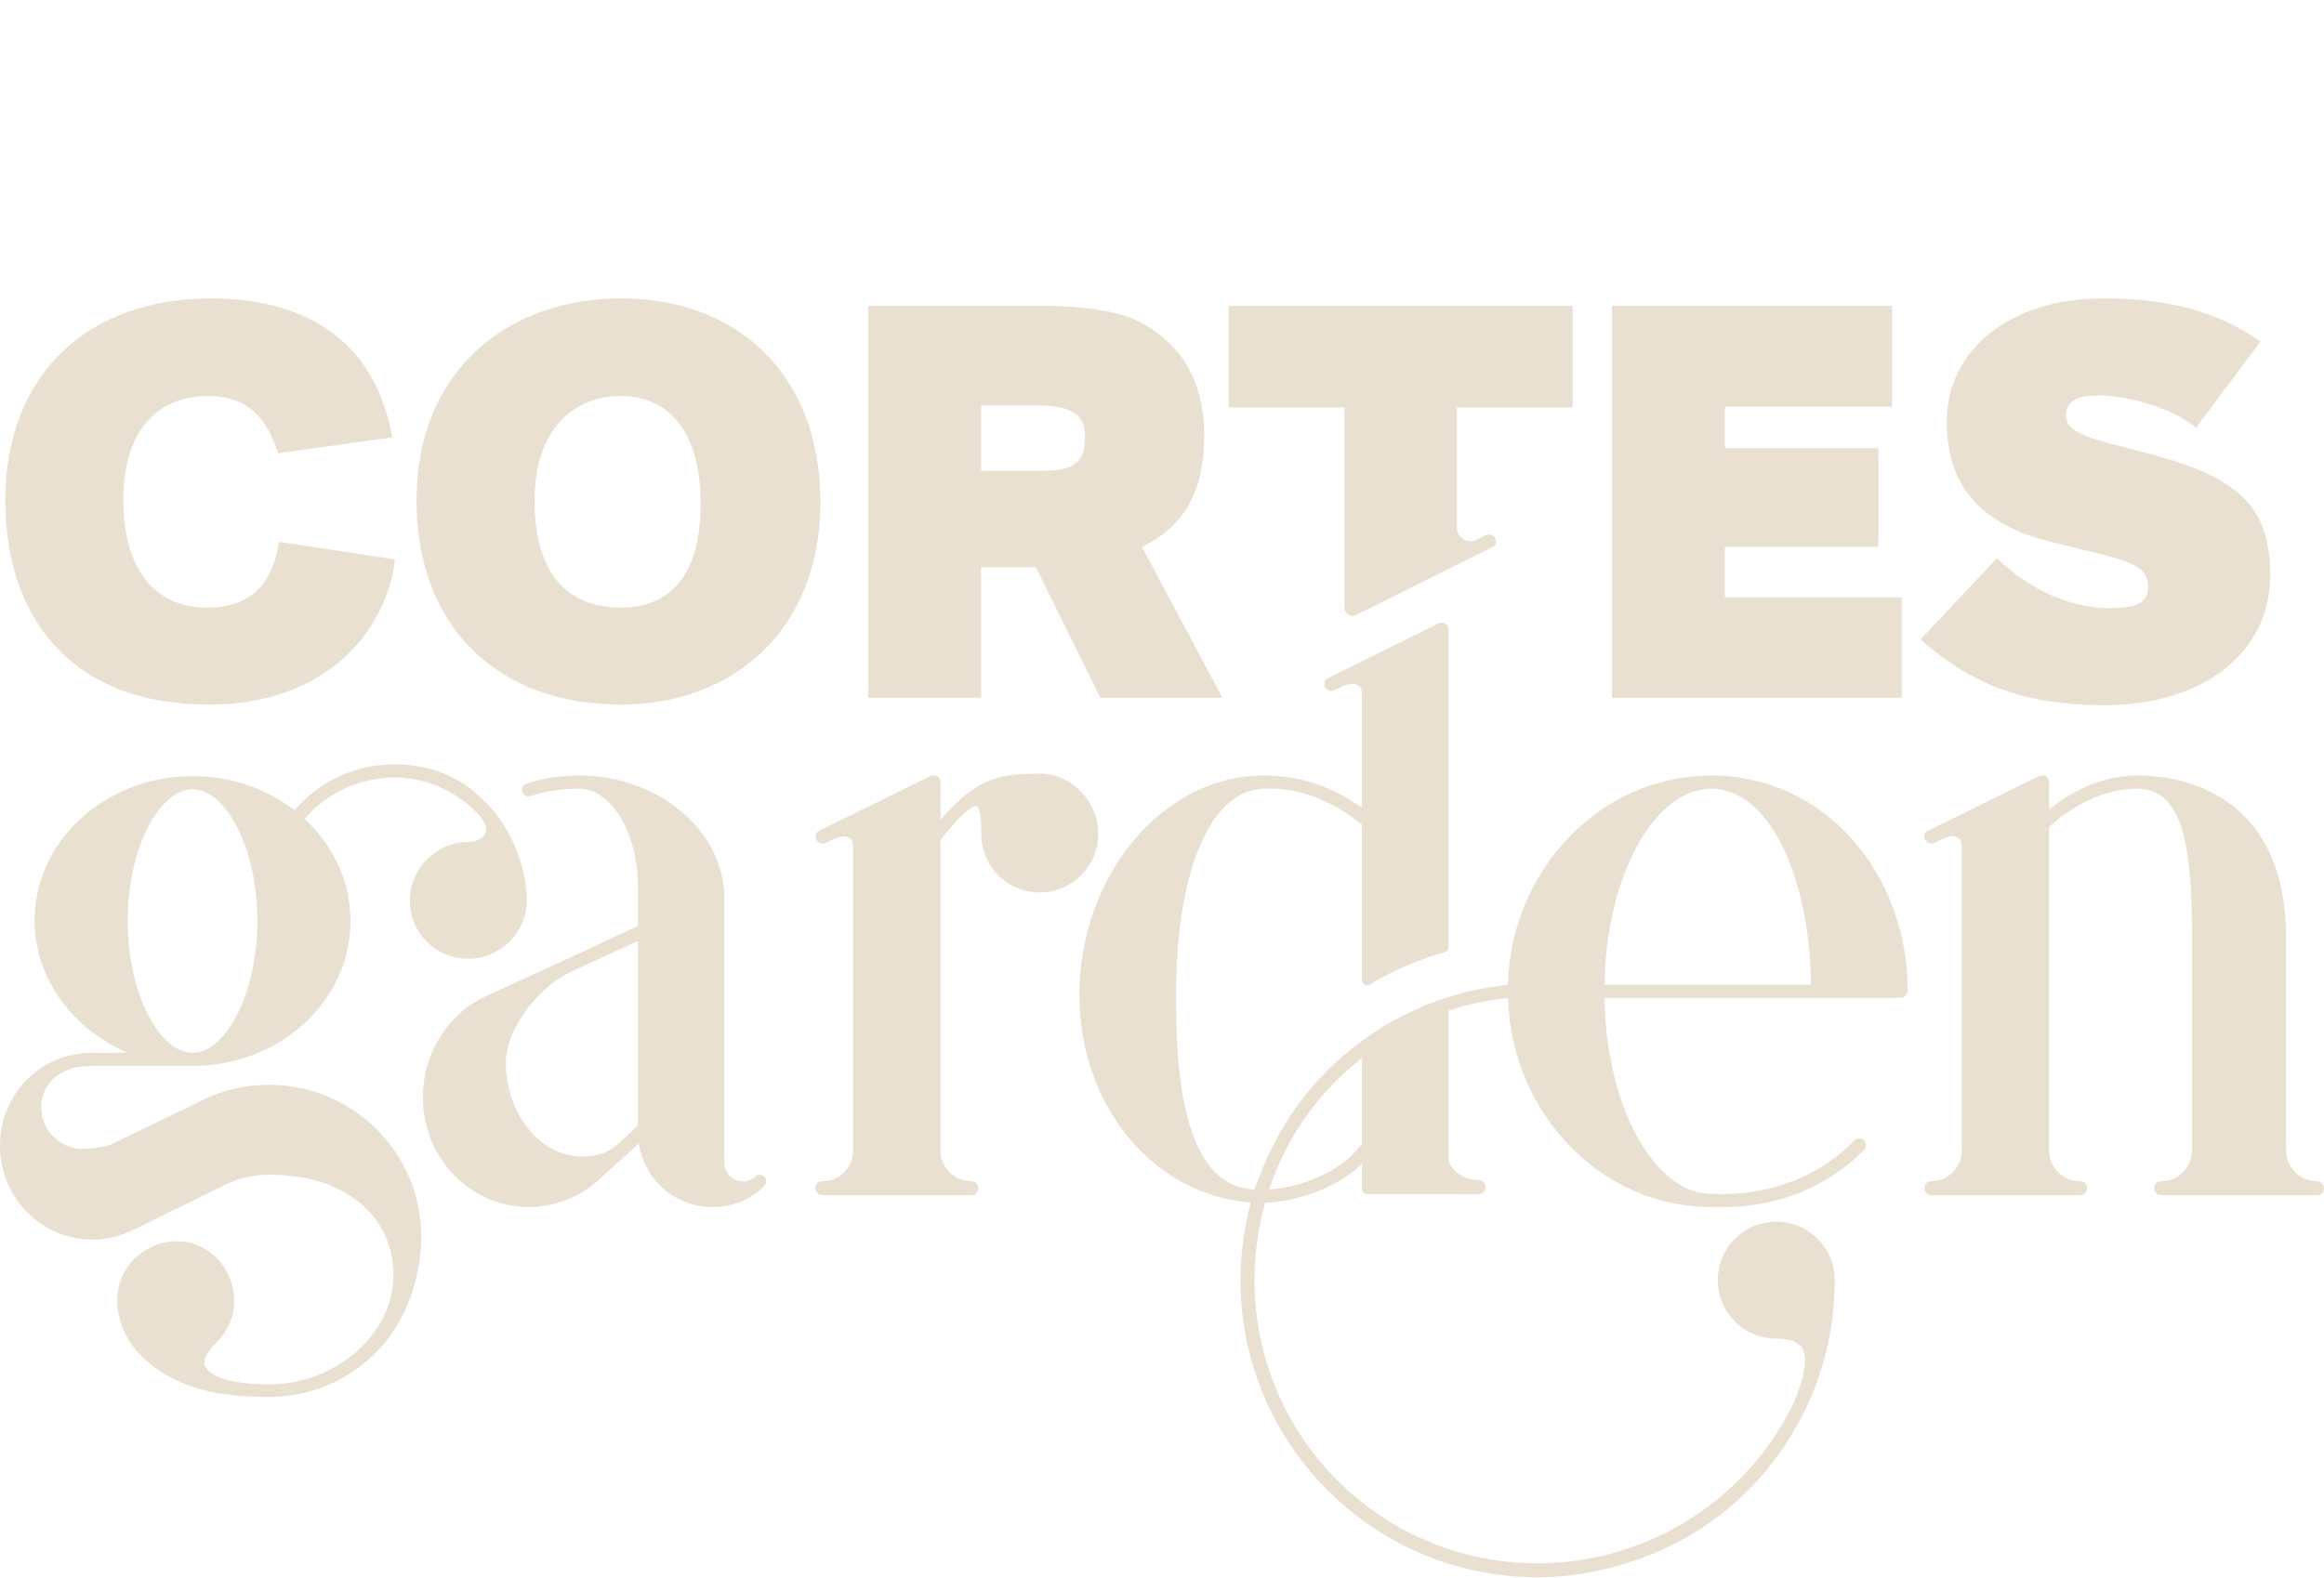
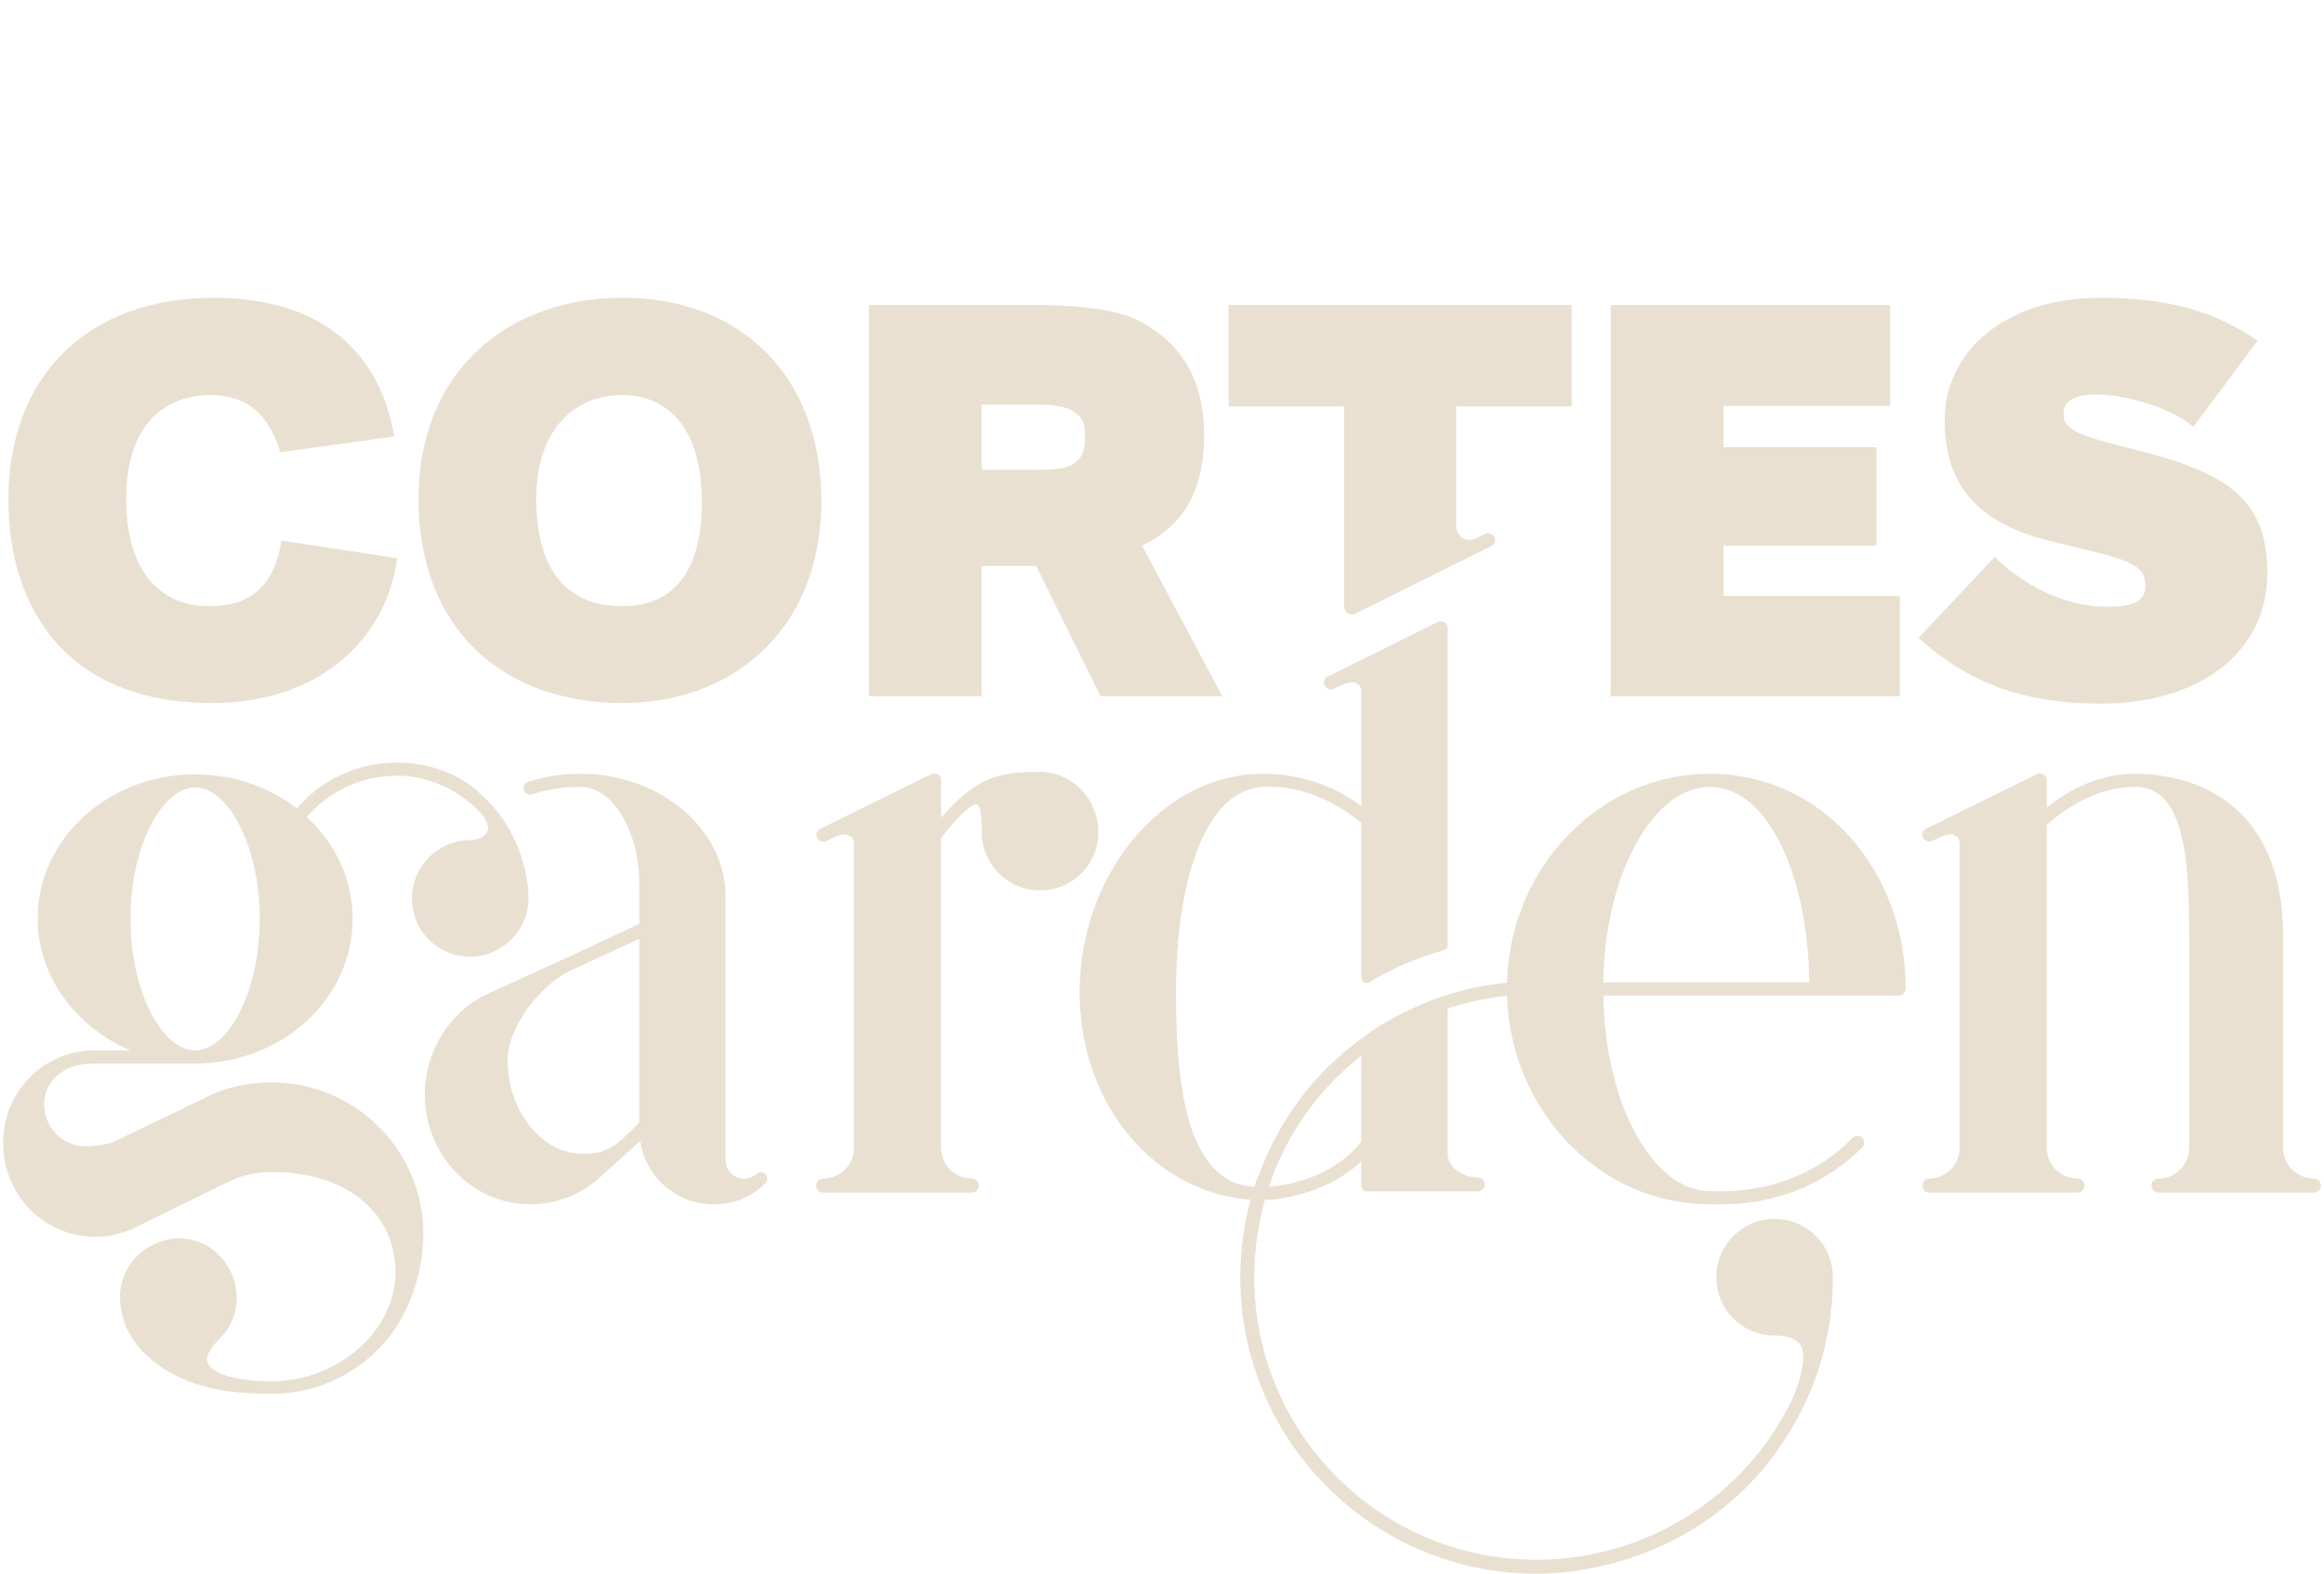
- <svg xmlns="http://www.w3.org/2000/svg" width="872" height="592" viewBox="0 0 872 592" fill="none">
-   <path fill-rule="evenodd" clip-rule="evenodd" d="M158.653 411.779C158.653 395.525 167.933 380.553 182.274 373.881L182.287 373.873L211.383 360.587L211.4 360.577L239.346 347.511V332.636C239.346 322.346 236.732 313.067 232.606 306.425C228.46 299.752 222.992 296.011 217.291 296.011C210.832 296.011 204.719 296.934 199.252 298.757C198.724 298.934 198 299.029 197.271 298.711C196.489 298.37 196.018 297.685 195.88 296.969C195.625 295.643 196.467 294.402 197.704 294.011C203.921 292.047 210.453 291.07 217.291 291.07C246.854 291.07 271.815 311.6 271.815 337.385V436.47C271.815 442.355 278.873 445.674 283.323 441.667C283.708 441.294 284.319 440.908 285.118 440.92C285.98 440.93 286.622 441.397 286.983 441.89C287.606 442.743 287.73 444.167 286.737 445.161C281.257 450.643 274.401 453.028 267.289 453.028C260.138 453.028 252.978 450.301 247.525 444.845C243.249 440.57 240.573 435.031 239.68 429.161C236.628 432.059 233.474 434.868 230.345 437.656L230.345 437.658C228.11 439.648 225.888 441.629 223.705 443.638C223.688 443.653 223.67 443.669 223.653 443.684C216.644 449.695 207.639 453.028 198.305 453.028C176.571 453.028 158.653 434.66 158.653 411.779ZM218.192 434.035C222.938 434.035 225.962 433.221 228.628 431.685C231.401 430.088 233.898 427.66 237.56 424.072C238.129 423.517 238.723 422.935 239.346 422.329V353.167L213.396 365.149L213.381 365.156C208.058 367.676 202.124 372.825 197.515 379.097C192.891 385.386 189.809 392.517 189.809 398.895C189.809 417.86 202.6 434.035 218.192 434.035ZM405.005 373.253C405.005 329.465 435.625 291.069 474.086 291.069C487.451 291.069 500.016 295.126 511.012 303.213V261.116C511.012 259.789 510.875 259.013 510.657 258.49C510.463 258.033 510.155 257.636 509.492 257.194C508.608 256.605 507.586 256.497 506.277 256.781C504.91 257.078 503.488 257.746 501.956 258.475C501.484 258.7 500.998 258.932 500.526 259.141C499.794 259.467 499.018 259.411 498.386 259.091C497.819 258.803 497.45 258.353 497.237 257.956C497.029 257.569 496.859 257.034 496.916 256.433C496.976 255.803 497.34 254.95 498.259 254.548L539.652 234.033C539.741 233.989 539.832 233.951 539.928 233.921C540.447 233.754 541.247 233.601 542.051 233.947C543.047 234.376 543.483 235.31 543.483 236.137V355.553C543.483 356.465 542.863 357.26 541.979 357.485L541.972 357.488L541.946 357.495L541.824 357.526C541.713 357.557 541.551 357.6 541.335 357.66C540.904 357.78 540.27 357.96 539.463 358.204C537.852 358.692 535.566 359.43 532.87 360.424C527.467 362.419 520.492 365.429 514.078 369.508C513.463 369.898 512.685 369.922 512.046 369.572C511.409 369.22 511.012 368.552 511.012 367.822V309.518C500.064 300.612 487.489 295.399 474.177 296.008C463.49 296.497 455.265 304.766 449.634 318.873C444.028 332.919 441.273 352.176 441.273 373.253C441.273 388.738 441.931 407.287 446.276 421.919C448.447 429.226 451.492 435.39 455.686 439.706C459.531 443.66 464.405 446.131 470.71 446.464C471.223 444.814 471.792 443.26 472.568 441.691C480.298 420.808 493.807 402.791 512.142 389.909C519.046 384.605 526.948 380.778 534.663 377.348C534.687 377.336 534.711 377.327 534.733 377.317C544.601 373.371 555.059 370.583 565.782 369.675C566.89 326.351 600.589 291.069 642.116 291.069C684.558 291.069 715.798 327.632 715.798 371.891C715.798 372.698 715.415 373.337 715.015 373.737C714.618 374.135 713.976 374.518 713.169 374.518H602.037C602.322 394.821 606.95 413.104 614.162 426.376C621.653 440.163 631.645 448.085 642.116 448.085C642.145 448.085 642.174 448.088 642.205 448.088C662.905 449.015 681.951 442.22 695.749 428.11L695.766 428.093C696.139 427.717 696.776 427.272 697.65 427.272C698.524 427.272 699.16 427.717 699.536 428.093C699.91 428.469 700.12 428.977 700.12 429.506V430.138C700.12 430.668 699.91 431.175 699.536 431.549C685.541 445.549 666.991 453.028 646.861 453.028H642.116C600.749 453.028 567.158 418.02 565.796 374.635C558.356 375.31 550.698 376.951 543.483 379.336V434.083C543.483 436.411 544.735 438.585 546.882 440.245C549.034 441.909 551.938 442.925 554.818 442.925C555.596 442.925 556.307 443.253 556.793 443.827C557.243 444.359 557.417 444.994 557.417 445.554C557.417 446.112 557.243 446.749 556.793 447.278C556.307 447.853 555.596 448.181 554.818 448.181H513.008C511.905 448.181 511.012 447.288 511.012 446.186V436.791C507.263 440.542 502.257 443.71 496.84 446.119C489.833 449.235 481.919 451.177 474.663 451.419C472.108 460.941 470.701 470.715 470.701 480.474C470.701 539.203 518.222 586.743 576.928 586.743C617.914 586.743 655.486 563.144 673.201 526.196C675.37 520.918 676.639 516.605 677.081 513.18C677.524 509.748 677.108 507.435 676.193 505.926C674.826 503.903 671.865 502.413 666.481 502.413C654.303 502.413 644.551 492.654 644.551 480.474C644.551 468.291 654.303 458.534 666.481 458.534C678.659 458.534 688.412 468.291 688.412 480.474C688.412 497.221 684.869 513.343 677.773 528.186C653.7 578.541 605.789 592 576.928 592C515.385 592 465.444 542.038 465.444 480.474C465.444 470.65 466.818 460.843 469.3 451.307C433.145 448.622 405.005 415.563 405.005 373.253ZM642.116 296.01C631.645 296.01 621.653 303.934 614.162 317.721C606.95 330.992 602.322 349.275 602.037 369.577H679.518C679.277 349.224 675.355 330.921 668.813 317.65C662.024 303.88 652.7 296.01 642.116 296.01ZM477.234 443.459L476.25 446.414C482.452 446.024 489.009 444.361 494.958 441.658C501.604 438.638 507.354 434.382 511.012 429.315V397.108C495.521 409.26 483.927 425.136 477.234 443.459ZM724.789 316.586C724.019 316.586 723.2 316.244 722.652 315.644C722.345 315.31 722.003 314.757 721.993 314.019C721.984 313.246 722.34 312.634 722.745 312.23C722.901 312.075 723.078 311.947 723.274 311.85L765.045 291.273C765.119 291.237 765.196 291.204 765.275 291.177C765.83 290.986 766.613 290.854 767.398 291.18C768.315 291.561 768.871 292.43 768.871 293.38V303.807C770.573 302.412 772.871 300.691 775.677 298.97C782.068 295.051 791.192 291.068 801.926 291.068C812.418 291.068 826.387 293.499 837.77 302.423C849.246 311.418 857.79 326.768 857.79 351.946V431.721C857.79 438.216 862.91 443.336 869.403 443.336C870.178 443.336 870.889 443.667 871.378 444.239C871.825 444.771 872 445.408 872 445.966C872 446.524 871.825 447.161 871.378 447.693C870.889 448.265 870.178 448.596 869.403 448.596H810.86C810.084 448.596 809.373 448.265 808.887 447.693C808.437 447.161 808.262 446.524 808.262 445.966C808.262 445.408 808.437 444.771 808.887 444.239C809.373 443.667 810.084 443.336 810.86 443.336C817.354 443.336 822.473 438.216 822.473 431.721V351.946C822.473 335.936 821.821 321.731 818.779 311.562C817.261 306.497 815.202 302.613 812.495 300.008C809.84 297.455 806.438 296.009 801.926 296.009C792.441 296.009 784.048 299.702 777.958 303.476C774.925 305.357 772.495 307.237 770.829 308.644C769.996 309.347 769.357 309.929 768.928 310.332L768.871 310.387V431.721C768.871 438.216 773.989 443.336 780.484 443.336C781.259 443.336 781.97 443.665 782.456 444.239C782.906 444.771 783.081 445.408 783.081 445.966C783.081 446.524 782.906 447.161 782.456 447.693C781.97 448.265 781.259 448.596 780.484 448.596H724.473C723.291 448.596 722.654 447.76 722.422 447.293C722.185 446.819 722.123 446.332 722.123 445.966C722.123 445.6 722.185 445.113 722.422 444.639C722.654 444.172 723.291 443.336 724.473 443.336C730.966 443.336 736.084 438.216 736.084 431.721V318.389C736.084 315.738 735.493 314.895 734.655 314.476C734.583 314.439 734.511 314.398 734.442 314.352C733.589 313.783 732.629 313.683 731.401 313.956C730.106 314.245 728.751 314.896 727.255 315.628C726.714 315.893 726.147 316.17 725.599 316.414C725.345 316.528 725.067 316.586 724.789 316.586ZM308.488 448.596C307.686 448.596 306.975 448.241 306.506 447.662C306.075 447.13 305.914 446.505 305.914 445.968C305.914 445.43 306.075 444.805 306.506 444.273C306.975 443.693 307.686 443.339 308.488 443.339C314.98 443.339 320.098 438.216 320.098 431.721V318.39C320.098 317.064 319.962 316.288 319.744 315.765C319.552 315.307 319.241 314.911 318.58 314.469C317.697 313.88 316.672 313.772 315.363 314.056C313.996 314.353 312.574 315.02 311.042 315.75C310.57 315.975 310.084 316.206 309.613 316.415C308.88 316.742 308.105 316.686 307.473 316.366C306.905 316.078 306.537 315.628 306.324 315.231C306.115 314.844 305.945 314.309 306.003 313.708C306.063 313.077 306.427 312.223 307.348 311.822L349.06 291.275C349.148 291.232 349.237 291.195 349.33 291.165C349.849 290.998 350.651 290.845 351.453 291.191C352.452 291.621 352.885 292.554 352.885 293.382V307.636C358.855 300.835 363.796 296.573 369.008 293.997C375.251 290.91 381.66 290.356 390.129 290.356C402.396 290.356 412.06 300.919 412.06 313.009C412.06 325.191 402.307 334.948 390.129 334.948C377.951 334.948 368.199 325.191 368.199 313.009C368.199 309.851 368.091 307.363 367.746 305.504C367.404 303.646 366.894 302.833 366.444 302.488C366.437 302.485 366.42 302.481 366.396 302.478C366.336 302.47 366.212 302.468 366.004 302.516C365.565 302.616 364.948 302.89 364.158 303.406C362.585 304.431 360.77 306.115 358.999 307.995C357.247 309.855 355.621 311.816 354.429 313.32C353.833 314.07 353.349 314.702 353.014 315.145L352.885 315.319V431.721C352.885 438.216 358.003 443.339 364.498 443.339C365.273 443.339 365.984 443.667 366.47 444.242C366.92 444.773 367.095 445.408 367.095 445.968C367.095 446.526 366.92 447.163 366.47 447.693C365.984 448.267 365.273 448.596 364.498 448.596H308.488ZM0 430.05C0 410.951 14.72 395.468 33.879 395.133H33.914H47.842C27.602 386.48 12.974 367.45 12.974 345.525C12.974 315.446 39.675 291.296 72.245 291.296C86.848 291.296 99.997 296.034 110.539 304.112C119.506 293.46 133.114 286.864 148.19 286.864C160.051 286.864 171.833 290.871 180.407 299.419C190.8 308.522 197.651 324.286 197.651 337.927C197.651 349.972 187.68 359.866 175.721 359.866C163.479 359.866 153.79 350.174 153.79 337.927C153.79 325.997 163.753 315.988 175.721 315.988C177.062 315.988 178.501 315.716 179.692 315.151C180.873 314.592 181.698 313.806 182.096 312.81C182.117 312.759 182.139 312.709 182.164 312.659C182.482 312.022 182.579 311.036 182.073 309.643C181.567 308.25 180.496 306.589 178.74 304.833C170.677 296.766 159.617 291.805 148.19 291.805C134.633 291.805 122.447 297.849 114.25 307.325C124.869 317.088 131.515 330.679 131.515 345.525C131.515 375.914 104.822 400.071 72.245 400.071H33.955C28.102 400.071 23.473 401.845 20.335 404.6C17.211 407.344 15.46 411.15 15.46 415.487C15.46 424.213 22.54 431.218 30.915 431.218C32.066 431.218 34.234 431.07 36.431 430.763C38.706 430.445 40.667 429.999 41.607 429.53L41.634 429.516L75.134 413.391C83.049 409.114 91.912 407.16 101.041 407.16C132.521 407.16 158.096 432.746 158.096 464.239C158.096 479.209 152.27 496.347 141.712 506.925C131.197 518.109 116.308 524.309 101.041 524.309C91.705 524.309 80.273 523.655 70.102 519.73C56.046 514.306 43.985 503.388 43.985 487.809C43.985 475.672 54.276 465.87 66.232 465.87C85.294 465.87 95.174 489.852 81.566 503.464C79.437 505.596 78.091 507.401 77.352 508.881C76.619 510.347 76.55 511.346 76.707 511.997C77.101 513.417 78.147 514.653 79.883 515.721C81.638 516.804 83.951 517.618 86.541 518.212C91.714 519.397 97.535 519.596 101.041 519.596C125.363 519.596 147.624 501.175 147.624 478.483C147.624 468.121 143.497 458.786 135.693 452.015C127.875 445.231 116.228 440.908 101.041 440.908C95.005 440.908 89.617 442.11 84.212 444.812L84.199 444.819L49.391 461.913L49.348 461.935C45.025 463.93 39.993 465.283 34.905 465.283C15.425 465.283 0 449.486 0 430.05ZM47.927 345.525C47.927 359.507 50.971 372.082 55.638 381.092C60.374 390.235 66.437 395.13 72.245 395.13C78.052 395.13 84.115 390.235 88.851 381.092C93.519 372.082 96.562 359.507 96.562 345.525C96.562 331.706 93.52 319.21 88.853 310.239C84.116 301.135 78.054 296.237 72.245 296.237C66.435 296.237 60.373 301.135 55.637 310.239C50.969 319.21 47.927 331.706 47.927 345.525ZM78.419 264.46C25.757 264.46 1.995 230.816 1.995 187.804C1.995 140.533 32.821 112 79.275 112C117.38 112 141.357 130.312 147.136 164.168L104.322 170.131C100.04 156.29 92.334 148.624 77.991 148.624C62.364 148.624 46.308 157.993 46.308 187.804C46.308 216.763 60.865 228.048 77.349 228.048C95.759 228.048 102.395 217.614 104.75 203.348L148.207 209.949C144.996 237.204 122.09 264.46 78.419 264.46ZM233.13 264.46C187.533 264.46 156.278 236.14 156.278 187.591C156.278 140.107 189.459 112 233.13 112C277.015 112 307.841 140.959 307.841 188.443C307.841 236.565 274.875 264.46 233.13 264.46ZM232.916 148.624C216.219 148.624 200.591 160.123 200.591 187.804C200.591 217.189 214.506 228.048 232.916 228.048C250.043 228.048 262.886 217.614 262.886 188.869C262.886 159.697 248.973 148.624 232.916 148.624ZM458.688 261.904H412.876L388.686 212.93H368.134V261.904H325.748V114.768H390.826C406.24 114.768 419.727 116.897 426.576 120.304C446.915 130.525 451.837 147.773 451.837 163.53C451.837 185.888 443.061 198.238 428.504 205.264L458.688 261.904ZM368.134 176.731H389.543C393.181 176.731 398.319 176.519 401.316 175.241C405.812 173.112 407.097 169.705 407.097 163.956C407.097 159.91 406.453 156.929 401.96 154.374C399.389 152.883 394.896 152.244 390.826 152.244H368.134V176.731ZM504.488 228.135V152.883H461.032V114.768H590.118V152.883H546.659V198.088C546.659 201.829 550.626 204.238 553.975 202.573C554.808 202.158 555.596 201.772 556.264 201.455L556.278 201.448C556.745 201.225 557.226 200.996 557.693 200.789C558.425 200.463 559.201 200.519 559.833 200.839C560.4 201.126 560.769 201.576 560.982 201.973C561.19 202.36 561.36 202.896 561.303 203.496C561.243 204.127 560.879 204.98 559.96 205.381L508.812 230.816C506.822 231.805 504.488 230.358 504.488 228.135ZM713.588 261.904H604.838V114.768H709.947V152.67H647.225V168.214H704.81V205.264H647.225V224.215H713.588V261.904ZM749.289 209.523C762.776 222.512 778.188 228.261 791.675 228.261C799.81 228.261 806.019 226.984 806.019 220.383C806.019 213.782 801.737 211.227 786.751 207.607L770.269 203.561C743.51 196.96 730.451 183.12 730.451 157.993C730.451 133.08 752.073 112 789.319 112C812.655 112 831.493 116.472 848.19 128.183L824 160.549C814.154 152.244 796.384 148.411 787.821 148.411C782.684 148.411 775.191 149.05 775.191 155.651C775.191 159.484 776.689 162.465 791.247 166.298L808.159 170.769C840.697 179.499 851.829 190.998 851.829 215.911C851.829 244.87 826.784 264.673 789.535 264.673C761.062 264.673 740.297 257.646 720.602 239.972L749.289 209.523Z" fill="#E9E0D1" />
+ <svg xmlns="http://www.w3.org/2000/svg" width="192" height="130" viewBox="0 0 192 130" fill="none">
+   <path fill-rule="evenodd" clip-rule="evenodd" d="M35.096 90.425C35.096 86.855 37.134 83.567 40.283 82.102L40.286 82.101L46.675 79.183L46.679 79.181L52.816 76.312V73.045C52.816 70.785 52.242 68.748 51.336 67.29C50.425 65.824 49.225 65.002 47.973 65.002C46.554 65.002 45.212 65.205 44.011 65.606C43.895 65.644 43.736 65.665 43.576 65.595C43.405 65.52 43.301 65.37 43.271 65.213C43.215 64.922 43.4 64.649 43.671 64.563C45.037 64.132 46.471 63.917 47.973 63.917C54.465 63.917 59.946 68.426 59.946 74.088V95.847C59.946 97.139 61.496 97.868 62.473 96.988C62.557 96.906 62.692 96.821 62.867 96.824C63.056 96.826 63.197 96.928 63.277 97.037C63.413 97.224 63.441 97.537 63.222 97.755C62.019 98.959 60.514 99.483 58.952 99.483C57.382 99.483 55.809 98.884 54.612 97.686C53.673 96.747 53.085 95.531 52.889 94.242C52.219 94.878 51.526 95.495 50.839 96.107L50.839 96.108C50.348 96.544 49.86 96.98 49.381 97.421C49.377 97.424 49.373 97.427 49.37 97.431C47.831 98.751 45.853 99.483 43.803 99.483C39.031 99.483 35.096 95.449 35.096 90.425ZM48.171 95.312C49.213 95.312 49.877 95.133 50.462 94.796C51.071 94.445 51.62 93.912 52.424 93.124C52.548 93.002 52.679 92.874 52.816 92.741V77.554L47.117 80.185L47.114 80.186C45.945 80.74 44.642 81.87 43.63 83.248C42.614 84.629 41.938 86.195 41.938 87.595C41.938 91.76 44.746 95.312 48.171 95.312ZM89.194 81.965C89.194 72.349 95.918 63.917 104.363 63.917C107.298 63.917 110.058 64.808 112.472 66.584V57.34C112.472 57.048 112.442 56.878 112.394 56.763C112.352 56.663 112.284 56.575 112.138 56.478C111.944 56.349 111.72 56.326 111.432 56.388C111.132 56.453 110.82 56.6 110.483 56.76C110.38 56.809 110.273 56.86 110.17 56.906C110.009 56.978 109.838 56.965 109.7 56.895C109.575 56.832 109.494 56.733 109.447 56.646C109.402 56.561 109.364 56.443 109.377 56.312C109.39 56.173 109.47 55.986 109.672 55.898L118.761 51.392C118.781 51.383 118.801 51.375 118.822 51.368C118.936 51.331 119.112 51.298 119.288 51.374C119.507 51.468 119.603 51.673 119.603 51.855V78.078C119.603 78.278 119.466 78.453 119.272 78.502L119.271 78.502L119.265 78.504L119.238 78.511C119.214 78.518 119.178 78.527 119.131 78.54C119.036 78.567 118.897 78.606 118.72 78.66C118.366 78.767 117.864 78.929 117.272 79.147C116.086 79.585 114.554 80.246 113.146 81.142C113.01 81.228 112.84 81.233 112.699 81.156C112.559 81.079 112.472 80.932 112.472 80.772V67.969C110.068 66.013 107.307 64.868 104.383 65.002C102.037 65.109 100.23 66.925 98.994 70.023C97.763 73.107 97.158 77.336 97.158 81.965C97.158 85.365 97.302 89.438 98.257 92.651C98.733 94.256 99.402 95.609 100.323 96.557C101.167 97.425 102.238 97.968 103.622 98.041C103.735 97.679 103.86 97.338 104.03 96.993C105.728 92.407 108.694 88.451 112.72 85.622C114.236 84.457 115.972 83.617 117.666 82.864C117.671 82.861 117.676 82.859 117.681 82.857C119.848 81.99 122.145 81.378 124.499 81.179C124.743 71.665 132.143 63.917 141.262 63.917C150.582 63.917 157.442 71.946 157.442 81.665C157.442 81.843 157.358 81.983 157.27 82.071C157.183 82.158 157.042 82.242 156.865 82.242H132.461C132.523 86.701 133.54 90.716 135.123 93.63C136.768 96.658 138.963 98.397 141.262 98.397C141.268 98.397 141.275 98.398 141.281 98.398C145.827 98.601 150.009 97.109 153.039 94.011L153.043 94.007C153.125 93.924 153.265 93.827 153.457 93.827C153.649 93.827 153.789 93.924 153.871 94.007C153.953 94.09 153.999 94.201 153.999 94.317V94.456C153.999 94.572 153.953 94.684 153.871 94.766C150.798 97.84 146.724 99.483 142.304 99.483H141.262C132.178 99.483 124.802 91.795 124.502 82.268C122.869 82.416 121.187 82.776 119.603 83.3V95.322C119.603 95.834 119.877 96.311 120.349 96.675C120.822 97.041 121.459 97.264 122.092 97.264C122.263 97.264 122.419 97.336 122.525 97.462C122.624 97.579 122.663 97.718 122.663 97.841C122.663 97.964 122.624 98.104 122.525 98.22C122.419 98.346 122.263 98.418 122.092 98.418H112.911C112.668 98.418 112.472 98.222 112.472 97.98V95.917C111.649 96.741 110.55 97.436 109.36 97.966C107.821 98.65 106.083 99.076 104.49 99.129C103.929 101.22 103.62 103.366 103.62 105.51C103.62 118.406 114.055 128.846 126.947 128.846C135.947 128.846 144.198 123.664 148.088 115.55C148.564 114.391 148.843 113.444 148.94 112.692C149.037 111.938 148.946 111.43 148.745 111.099C148.445 110.654 147.795 110.327 146.612 110.327C143.938 110.327 141.797 108.184 141.797 105.51C141.797 102.834 143.938 100.692 146.612 100.692C149.287 100.692 151.428 102.834 151.428 105.51C151.428 109.187 150.65 112.727 149.092 115.987C143.806 127.045 133.285 130 126.947 130C113.433 130 102.466 119.029 102.466 105.51C102.466 103.352 102.767 101.199 103.313 99.105C95.373 98.515 89.194 91.256 89.194 81.965ZM141.262 65.002C138.963 65.002 136.768 66.742 135.123 69.77C133.54 72.684 132.523 76.699 132.461 81.157H149.475C149.422 76.688 148.561 72.669 147.124 69.754C145.634 66.73 143.586 65.002 141.262 65.002ZM105.055 97.381L104.839 98.03C106.201 97.945 107.641 97.579 108.947 96.986C110.406 96.323 111.669 95.388 112.472 94.275V87.203C109.07 89.871 106.524 93.358 105.055 97.381ZM159.417 69.521C159.247 69.521 159.067 69.446 158.947 69.314C158.88 69.24 158.805 69.119 158.803 68.957C158.8 68.787 158.879 68.653 158.968 68.564C159.002 68.53 159.041 68.502 159.084 68.481L168.257 63.962C168.273 63.954 168.29 63.947 168.307 63.941C168.429 63.899 168.601 63.87 168.773 63.942C168.975 64.025 169.097 64.216 169.097 64.425V66.714C169.47 66.408 169.975 66.03 170.591 65.652C171.995 64.792 173.998 63.917 176.355 63.917C178.659 63.917 181.727 64.451 184.226 66.411C186.747 68.386 188.623 71.757 188.623 77.286V94.804C188.623 96.23 189.747 97.354 191.173 97.354C191.343 97.354 191.499 97.427 191.607 97.553C191.705 97.669 191.743 97.809 191.743 97.932C191.743 98.054 191.705 98.194 191.607 98.311C191.499 98.437 191.343 98.509 191.173 98.509H178.317C178.147 98.509 177.991 98.437 177.884 98.311C177.785 98.194 177.747 98.054 177.747 97.932C177.747 97.809 177.785 97.669 177.884 97.553C177.991 97.427 178.147 97.354 178.317 97.354C179.743 97.354 180.867 96.23 180.867 94.804V77.286C180.867 73.77 180.724 70.65 180.056 68.418C179.723 67.305 179.271 66.452 178.676 65.88C178.093 65.32 177.346 65.002 176.355 65.002C174.272 65.002 172.429 65.813 171.092 66.642C170.426 67.055 169.892 67.468 169.527 67.777C169.344 67.931 169.203 68.059 169.109 68.147L169.097 68.159V94.804C169.097 96.23 170.22 97.354 171.647 97.354C171.817 97.354 171.973 97.427 172.08 97.553C172.179 97.669 172.217 97.809 172.217 97.932C172.217 98.054 172.179 98.194 172.08 98.311C171.973 98.437 171.817 98.509 171.647 98.509H159.347C159.087 98.509 158.948 98.326 158.897 98.223C158.845 98.119 158.831 98.012 158.831 97.932C158.831 97.851 158.845 97.745 158.897 97.641C158.948 97.538 159.087 97.354 159.347 97.354C160.773 97.354 161.897 96.23 161.897 94.804V69.917C161.897 69.334 161.767 69.149 161.583 69.057C161.567 69.049 161.551 69.04 161.536 69.03C161.349 68.905 161.138 68.883 160.869 68.943C160.584 69.007 160.287 69.15 159.958 69.31C159.839 69.369 159.715 69.429 159.594 69.483C159.539 69.508 159.478 69.521 159.417 69.521ZM67.999 98.509C67.823 98.509 67.667 98.431 67.564 98.304C67.469 98.187 67.434 98.05 67.434 97.932C67.434 97.814 67.469 97.677 67.564 97.56C67.667 97.433 67.823 97.355 67.999 97.355C69.425 97.355 70.549 96.23 70.549 94.804V69.917C70.549 69.626 70.519 69.455 70.471 69.34C70.429 69.24 70.36 69.153 70.215 69.056C70.021 68.926 69.796 68.903 69.509 68.965C69.209 69.03 68.896 69.177 68.56 69.337C68.456 69.386 68.35 69.437 68.246 69.483C68.085 69.555 67.915 69.543 67.776 69.472C67.651 69.409 67.57 69.31 67.524 69.223C67.478 69.138 67.441 69.021 67.453 68.889C67.466 68.75 67.546 68.563 67.749 68.475L76.908 63.962C76.928 63.953 76.947 63.945 76.968 63.938C77.082 63.902 77.258 63.868 77.434 63.944C77.653 64.038 77.748 64.243 77.748 64.425V67.555C79.059 66.062 80.144 65.126 81.289 64.56C82.66 63.883 84.067 63.761 85.927 63.761C88.621 63.761 90.743 66.08 90.743 68.735C90.743 71.41 88.601 73.553 85.927 73.553C83.253 73.553 81.111 71.41 81.111 68.735C81.111 68.042 81.088 67.495 81.012 67.087C80.937 66.679 80.825 66.501 80.726 66.425C80.724 66.424 80.721 66.423 80.715 66.423C80.702 66.421 80.675 66.421 80.629 66.431C80.533 66.453 80.397 66.513 80.224 66.626C79.878 66.852 79.48 67.221 79.091 67.634C78.706 68.043 78.349 68.473 78.087 68.803C77.957 68.968 77.85 69.107 77.777 69.204L77.748 69.243V94.804C77.748 96.23 78.872 97.355 80.299 97.355C80.469 97.355 80.625 97.427 80.732 97.553C80.83 97.67 80.869 97.809 80.869 97.932C80.869 98.055 80.83 98.195 80.732 98.311C80.625 98.437 80.469 98.509 80.299 98.509H67.999ZM0.257 94.437C0.257 90.243 3.489 86.843 7.696 86.769H7.704H10.763C6.318 84.869 3.106 80.69 3.106 75.876C3.106 69.27 8.969 63.967 16.121 63.967C19.328 63.967 22.216 65.008 24.53 66.781C26.5 64.442 29.488 62.994 32.798 62.994C35.403 62.994 37.99 63.874 39.873 65.751C42.155 67.75 43.66 71.212 43.66 74.207C43.66 76.852 41.47 79.025 38.844 79.025C36.156 79.025 34.028 76.896 34.028 74.207C34.028 71.587 36.216 69.389 38.844 69.389C39.139 69.389 39.455 69.33 39.716 69.206C39.975 69.083 40.157 68.91 40.244 68.692C40.248 68.68 40.254 68.669 40.259 68.658C40.329 68.518 40.35 68.302 40.239 67.996C40.128 67.69 39.893 67.325 39.507 66.94C37.736 65.168 35.308 64.079 32.798 64.079C29.821 64.079 27.145 65.406 25.345 67.487C27.677 69.631 29.137 72.615 29.137 75.876C29.137 82.549 23.275 87.853 16.121 87.853H7.713C6.428 87.853 5.411 88.243 4.722 88.848C4.036 89.451 3.652 90.286 3.652 91.239C3.652 93.155 5.206 94.693 7.045 94.693C7.298 94.693 7.774 94.661 8.257 94.594C8.756 94.523 9.187 94.426 9.393 94.323L9.399 94.32L16.756 90.779C18.494 89.839 20.44 89.41 22.445 89.41C29.358 89.41 34.974 95.029 34.974 101.944C34.974 105.232 33.694 108.995 31.376 111.318C29.067 113.774 25.797 115.136 22.445 115.136C20.395 115.136 17.884 114.992 15.651 114.13C12.564 112.939 9.916 110.541 9.916 107.12C9.916 104.455 12.175 102.303 14.801 102.303C18.987 102.303 21.157 107.569 18.168 110.558C17.701 111.026 17.405 111.423 17.243 111.748C17.082 112.07 17.067 112.289 17.101 112.432C17.188 112.744 17.417 113.015 17.799 113.25C18.184 113.487 18.692 113.666 19.261 113.797C20.397 114.057 21.675 114.101 22.445 114.101C27.786 114.101 32.674 110.055 32.674 105.073C32.674 102.797 31.768 100.747 30.054 99.26C28.337 97.77 25.78 96.821 22.445 96.821C21.119 96.821 19.936 97.085 18.749 97.678L18.746 97.68L11.103 101.434L11.093 101.439C10.144 101.877 9.039 102.174 7.922 102.174C3.644 102.174 0.257 98.705 0.257 94.437ZM10.781 75.876C10.781 78.946 11.45 81.707 12.475 83.686C13.515 85.694 14.846 86.769 16.121 86.769C17.397 86.769 18.728 85.694 19.768 83.686C20.793 81.707 21.461 78.946 21.461 75.876C21.461 72.841 20.793 70.097 19.768 68.127C18.728 66.128 17.397 65.052 16.121 65.052C14.845 65.052 13.514 66.128 12.474 68.127C11.449 70.097 10.781 72.841 10.781 75.876ZM17.477 58.074C5.913 58.074 0.695 50.686 0.695 41.241C0.695 30.86 7.464 24.595 17.665 24.595C26.033 24.595 31.298 28.616 32.567 36.051L23.165 37.36C22.225 34.321 20.533 32.637 17.383 32.637C13.951 32.637 10.426 34.695 10.426 41.241C10.426 47.6 13.622 50.078 17.242 50.078C21.285 50.078 22.742 47.787 23.259 44.654L32.802 46.104C32.097 52.089 27.067 58.074 17.477 58.074ZM51.451 58.074C41.438 58.074 34.575 51.855 34.575 41.194C34.575 30.767 41.861 24.595 51.451 24.595C61.088 24.595 67.857 30.954 67.857 41.381C67.857 51.949 60.618 58.074 51.451 58.074ZM51.404 32.637C47.737 32.637 44.306 35.162 44.306 41.241C44.306 47.694 47.361 50.078 51.404 50.078C55.165 50.078 57.985 47.787 57.985 41.475C57.985 35.069 54.93 32.637 51.404 32.637ZM100.982 57.513H90.922L85.61 46.758H81.097V57.513H71.789V25.203H86.08C89.465 25.203 92.427 25.67 93.931 26.418C98.397 28.663 99.478 32.45 99.478 35.91C99.478 40.82 97.55 43.532 94.354 45.075L100.982 57.513ZM81.097 38.809H85.798C86.597 38.809 87.725 38.763 88.383 38.482C89.371 38.014 89.653 37.266 89.653 36.004C89.653 35.115 89.512 34.461 88.525 33.9C87.96 33.572 86.974 33.432 86.08 33.432H81.097V38.809ZM111.04 50.097V33.572H101.497V25.203H129.843V33.572H120.3V43.499C120.3 44.321 121.171 44.85 121.907 44.484C122.09 44.393 122.263 44.308 122.409 44.239L122.412 44.237C122.515 44.188 122.621 44.138 122.723 44.092C122.884 44.021 123.054 44.033 123.193 44.103C123.318 44.166 123.399 44.265 123.445 44.352C123.491 44.437 123.528 44.555 123.516 44.687C123.503 44.825 123.423 45.013 123.221 45.101L111.989 50.686C111.552 50.903 111.04 50.585 111.04 50.097ZM156.957 57.513H133.076V25.203H156.157V33.526H142.384V36.939H155.029V45.075H142.384V49.237H156.957V57.513ZM164.796 46.01C167.758 48.862 171.143 50.125 174.104 50.125C175.891 50.125 177.254 49.844 177.254 48.395C177.254 46.945 176.314 46.384 173.023 45.589L169.404 44.701C163.527 43.252 160.66 40.212 160.66 34.695C160.66 29.224 165.408 24.595 173.587 24.595C178.711 24.595 182.848 25.577 186.515 28.148L181.203 35.256C179.04 33.432 175.138 32.59 173.258 32.59C172.13 32.59 170.484 32.731 170.484 34.18C170.484 35.022 170.813 35.677 174.01 36.518L177.724 37.5C184.869 39.417 187.314 41.942 187.314 47.413C187.314 53.772 181.814 58.121 173.634 58.121C167.382 58.121 162.822 56.578 158.497 52.697L164.796 46.01Z" fill="#E9E0D1" />
</svg>
